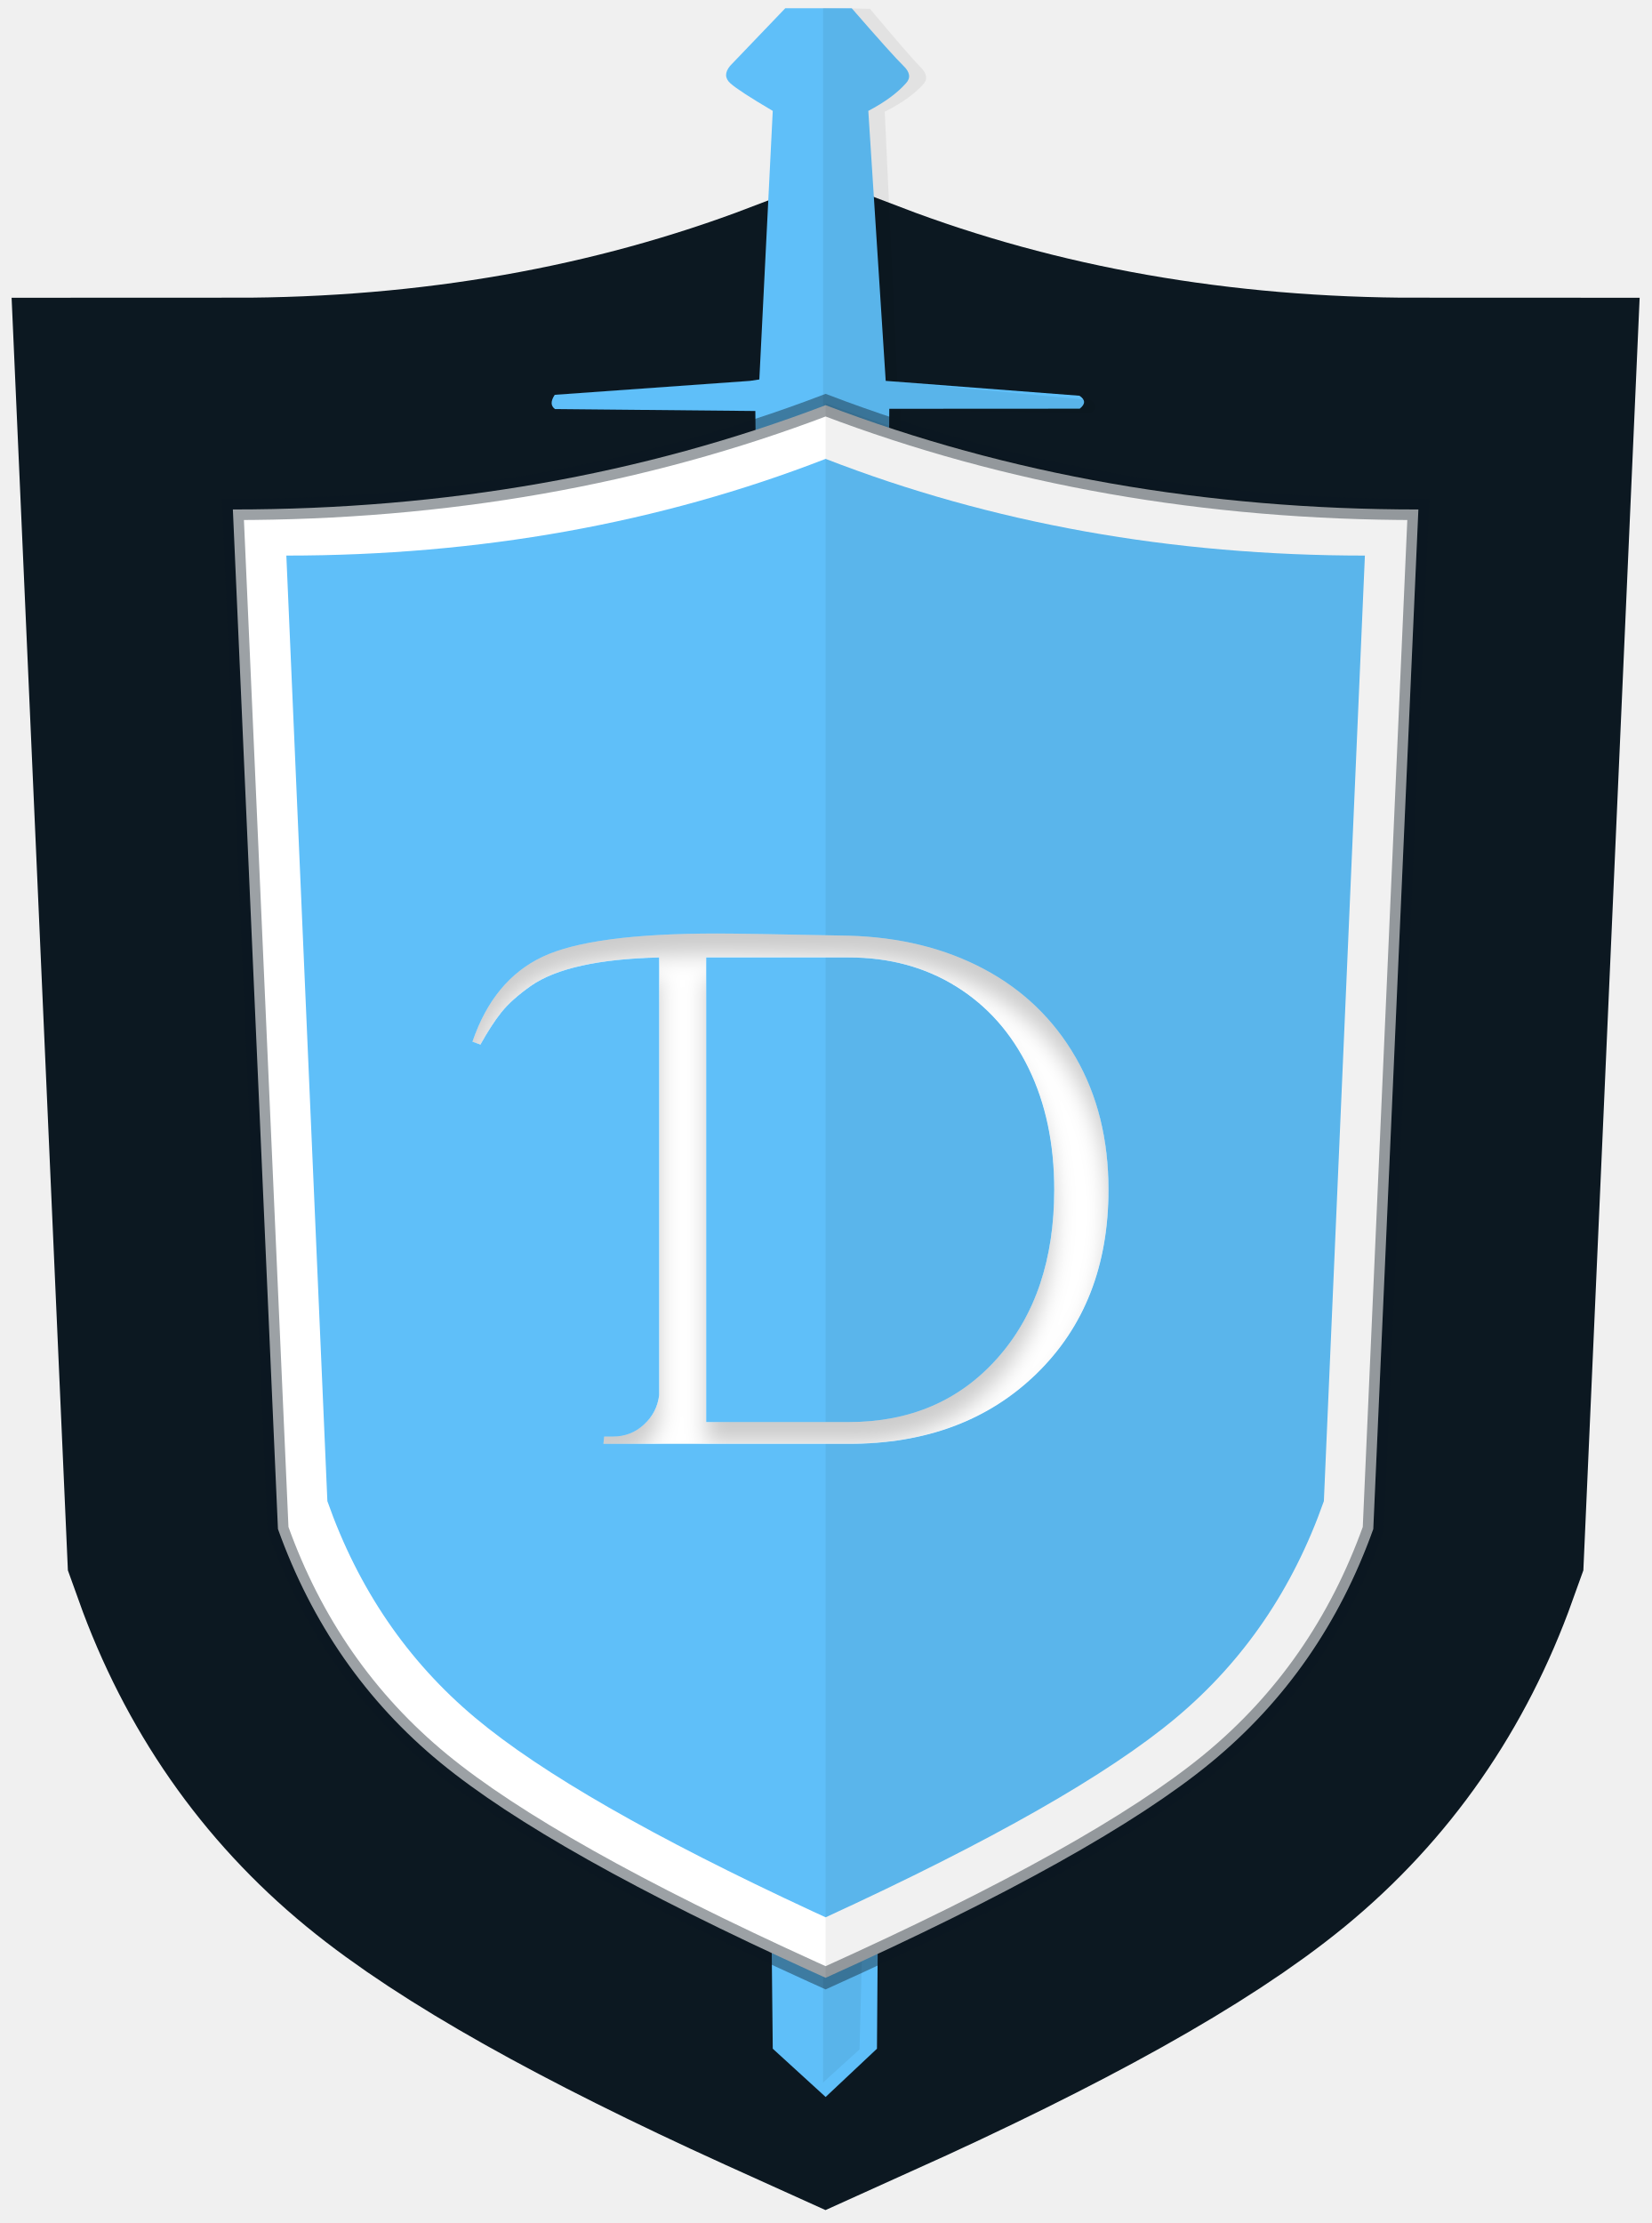
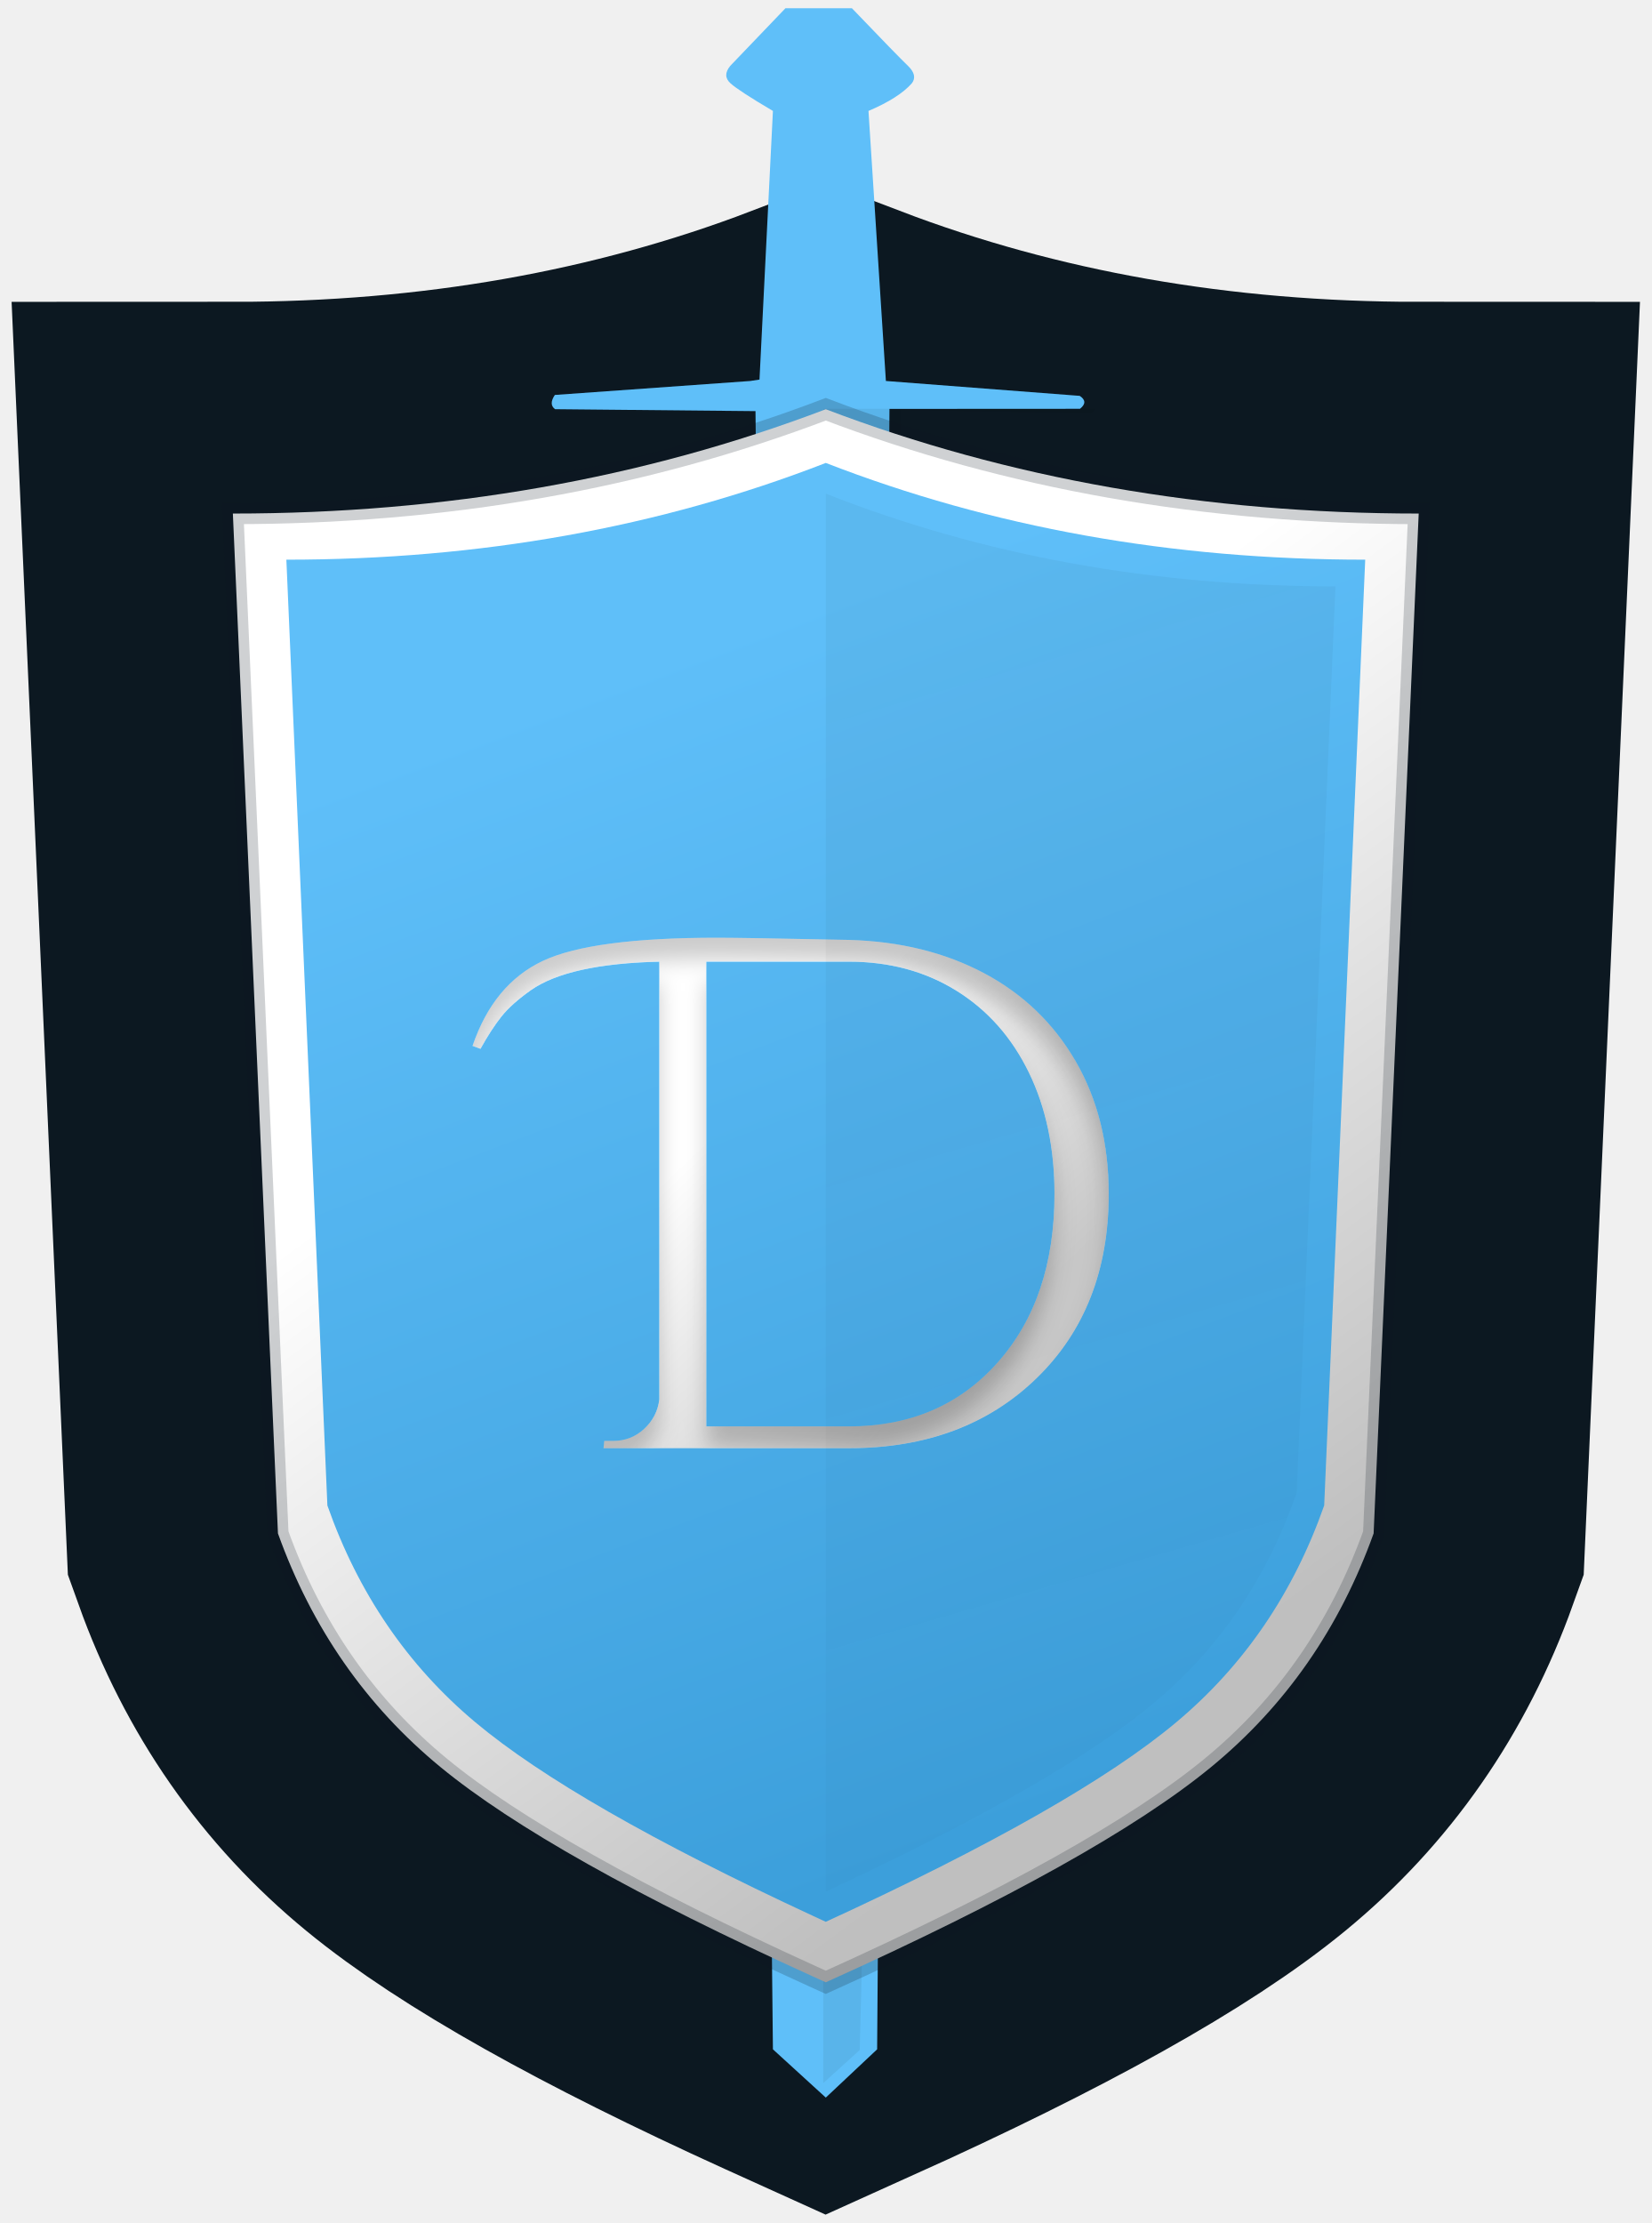
<svg xmlns="http://www.w3.org/2000/svg" xmlns:xlink="http://www.w3.org/1999/xlink" width="78px" height="105px" viewBox="0 0 78 105" version="1.1">
  <defs>
-     <path d="M29.074,0.392 L27.314,0.361 L24.662,3.034 C24.398,3.343 24.398,3.619 24.662,3.863 C24.926,4.108 25.585,4.553 26.638,5.198 L25.783,17.87 L25.344,17.929 L16.108,18.427 C15.902,18.723 15.902,18.947 16.108,19.1 C22.414,19.272 25.568,19.357 25.568,19.357 L25.041,96.714 L27.498,99.037 L29.962,96.8 L31.897,19.363 L40.89,19.515 C41.172,19.301 41.172,19.097 40.89,18.903 L31.75,18.041 L31.151,5.277 C31.933,4.883 32.532,4.46 32.947,4.008 C33.19,3.763 33.157,3.485 32.846,3.177 C32.536,2.868 31.738,1.948 30.453,0.416 L29.074,0.392 Z" id="path-1" />
-     <path d="M29.092,49.32 C32.737,49.32 35.694,48.217 37.961,46.011 C40.228,43.805 41.362,40.908 41.362,37.319 C41.362,34.941 40.843,32.856 39.807,31.061 C38.77,29.267 37.329,27.878 35.483,26.895 C33.637,25.912 31.507,25.386 29.092,25.318 C25.765,25.249 23.692,25.215 22.871,25.215 C18.929,25.215 16.184,25.58 14.634,26.312 C13.085,27.043 11.98,28.381 11.319,30.324 L11.319,30.324 L11.695,30.461 C12.037,29.844 12.367,29.335 12.686,28.935 C13.005,28.535 13.472,28.118 14.087,27.684 C15.272,26.861 17.289,26.415 20.137,26.346 L20.137,26.346 L20.137,47.023 C20.069,47.571 19.829,48.034 19.419,48.411 C19.009,48.789 18.519,48.977 17.95,48.977 L17.95,48.977 L17.539,48.977 L17.505,49.32 L29.092,49.32 Z M29.092,48.291 L22.359,48.291 L22.359,26.346 L29.092,26.346 C31.006,26.346 32.698,26.803 34.167,27.718 C35.637,28.632 36.776,29.918 37.585,31.575 C38.394,33.233 38.798,35.147 38.798,37.319 C38.798,40.611 37.904,43.262 36.115,45.274 C34.327,47.286 31.986,48.291 29.092,48.291 L29.092,48.291 Z" id="path-3" />
-     <filter x="-3.3%" y="-4.1%" width="106.7%" height="108.3%" filterUnits="objectBoundingBox" id="filter-4">
+     <path d="M14.078,0.392 L12.318,0.361 L9.665,3.035 C9.401,3.344 9.401,3.62 9.665,3.865 C9.929,4.109 10.588,4.554 11.642,5.2 L10.786,17.876 L10.347,17.935 L1.108,18.433 C0.902,18.728 0.902,18.953 1.108,19.106 C7.417,19.277 10.571,19.363 10.571,19.363 L10.044,96.743 L12.501,99.066 L14.966,96.829 L16.901,19.369 L25.898,19.521 C26.179,19.306 26.179,19.102 25.898,18.909 L16.755,18.046 L16.155,5.279 C17.118,4.888 17.807,4.466 18.222,4.014 C18.422,3.768 18.366,3.49 18.056,3.181 C17.745,2.873 16.879,1.951 15.458,0.416 L14.078,0.392 Z" id="path-1" />
+     <linearGradient x1="37.038%" y1="35.138%" x2="66.873%" y2="88.488%" id="linearGradient-3">
+       <stop stop-color="#FFFFFF" offset="0%" />
+       <stop stop-color="#BFBFBF" offset="100%" />
+     </linearGradient>
+     <linearGradient x1="38.364%" y1="12.293%" x2="61.616%" y2="95.008%" id="linearGradient-4">
+       <stop stop-color="#5FBFF9" offset="0%" />
+       <stop stop-color="#3C9FDB" offset="100%" />
+     </linearGradient>
+     <linearGradient x1="38.446%" y1="37.344%" x2="83.822%" y2="75.878%" id="linearGradient-5">
+       <stop stop-color="#FFFFFF" offset="0%" />
+       <stop stop-color="#CDCDCD" offset="100%" />
+     </linearGradient>
+     <path d="M29.1,49.096 C32.747,49.096 35.704,47.993 37.972,45.786 C40.24,43.58 41.374,40.681 41.374,37.091 C41.374,34.713 40.855,32.627 39.818,30.832 C38.781,29.037 37.34,27.648 35.494,26.664 C33.647,25.681 31.516,25.155 29.1,25.087 C25.773,25.018 23.699,24.984 22.878,24.984 C18.935,24.984 16.188,25.35 14.639,26.081 C13.089,26.813 11.983,28.151 11.322,30.094 L11.322,30.094 L11.698,30.232 C12.04,29.614 12.371,29.105 12.69,28.705 C13.009,28.305 13.476,27.888 14.092,27.453 C15.277,26.63 17.294,26.184 20.143,26.116 L20.143,26.116 L20.143,46.798 C20.075,47.347 19.835,47.81 19.425,48.187 C19.015,48.565 18.525,48.753 17.955,48.753 L17.955,48.753 L17.545,48.753 L17.51,49.096 L29.1,49.096 Z M29.1,48.067 L22.365,48.067 L22.365,26.116 L29.1,26.116 C31.015,26.116 32.707,26.573 34.177,27.488 C35.647,28.402 36.787,29.688 37.596,31.346 C38.405,33.004 38.81,34.919 38.81,37.091 C38.81,40.384 37.915,43.037 36.126,45.049 C34.337,47.061 31.995,48.067 29.1,48.067 L29.1,48.067 Z" id="path-6" />
+     <filter x="-3.3%" y="-4.1%" width="106.7%" height="108.3%" filterUnits="objectBoundingBox" id="filter-7">
      <feGaussianBlur stdDeviation="0.5" in="SourceAlpha" result="shadowBlurInner1" />
      <feOffset dx="0" dy="1" in="shadowBlurInner1" result="shadowOffsetInner1" />
      <feComposite in="shadowOffsetInner1" in2="SourceAlpha" operator="arithmetic" k2="-1" k3="1" result="shadowInnerInner1" />
      <feColorMatrix values="0 0 0 0 0   0 0 0 0 0   0 0 0 0 0  0 0 0 0.2 0" type="matrix" in="shadowInnerInner1" />
    </filter>
+     <linearGradient x1="47.686%" y1="84.126%" x2="56.647%" y2="0%" id="linearGradient-8">
+       <stop stop-color="#000000" stop-opacity="0.02" offset="0%" />
+       <stop stop-color="#000000" stop-opacity="0.04" offset="100%" />
+     </linearGradient>
  </defs>
  <g id="Design-Stories-Templates/Pages" stroke="none" stroke-width="1" fill="none" fill-rule="evenodd">
-     <g id="Design-Stories---Homepage" transform="translate(-111, -24)">
+     <g id="Design-Stories---Homepage" transform="translate(-110, -32)">
      <g id="Header">
-         <g id="Sword/Shield" transform="translate(121, 24)">
-           <g id="Sword" transform="translate(0.64115, 0)">
-             <path d="M27.733,93.135 C19.456,89.372 13.6,86.079 10.168,83.259 C6.65,80.368 4.09,76.688 2.489,72.221 L2.489,72.221 L0.359,24.064 C10.404,24.064 19.737,22.422 28.359,19.138 L28.359,19.138 C36.98,22.422 46.314,24.064 56.359,24.064 L54.229,72.221 C52.628,76.688 50.068,80.368 46.55,83.259 C43.031,86.15 36.968,89.536 28.359,93.418 Z" id="Shield-Border" stroke="#0C1821" stroke-width="20" fill="#FFFFFF" />
-             <mask id="mask-2" fill="white">
-               <use xlink:href="#path-1" />
-             </mask>
-             <use id="Mask" fill="#5FBFF9" transform="translate(28.52727, 49.69879) rotate(-1) translate(-28.52727, -49.69879) " xlink:href="#path-1" />
-             <rect id="Shadow" fill-opacity="0.06" fill="#000000" mask="url(#mask-2)" x="28.24" y="-1.906" width="13.583" height="104.136" />
-           </g>
-           <g id="Shield" transform="translate(1, 18.87797)">
-             <path d="M27.375,74.257 C19.097,70.494 13.242,67.201 9.809,64.381 C6.291,61.49 3.731,57.81 2.13,53.343 L2.13,53.343 L0,5.186 C10.045,5.186 19.379,3.544 28,0.26 L28,0.26 C36.621,3.544 45.955,5.186 56,5.186 L53.87,53.343 C52.269,57.81 49.709,61.49 46.191,64.381 C42.673,67.272 36.609,70.658 28,74.54 Z" id="Shield-Border" stroke-opacity="0.404" stroke="#0C1821" fill="#FFFFFF" />
-             <path d="M27.386,71.4 C19.879,67.918 14.567,64.872 11.45,62.261 C8.249,59.58 5.921,56.168 4.464,52.025 L4.464,52.025 L2.526,7.364 C11.665,7.364 20.156,5.841 28,2.796 L28,2.796 C35.844,5.841 44.335,7.364 53.474,7.364 L51.536,52.025 C50.079,56.168 47.751,59.58 44.55,62.261 C41.349,64.942 35.832,68.083 28,71.683 Z" fill="#5FBFF9" />
-             <path d="M56,0.163 C47.379,3.451 38.045,5.095 28,5.095 L30.13,53.318 C31.731,57.791 34.291,61.475 37.809,64.371 C41.327,67.266 47.391,70.657 56,74.544 L56,0.163 Z" id="Shadow" fill-opacity="0.057" fill="#000000" transform="translate(42, 37.35319) scale(-1, 1) translate(-42, -37.35319) " />
-             <g id="D" fill-rule="nonzero">
-               <use fill="#FFFFFF" xlink:href="#path-3" />
-               <use fill="black" fill-opacity="1" filter="url(#filter-4)" xlink:href="#path-3" />
+         <g id="ShieldSword-Area" transform="translate(121, 32)">
+           <g id="Sword/Shield">
+             <path d="M27.383,93.348 C19.102,89.584 13.246,86.291 9.812,83.469 C6.293,80.577 3.732,76.897 2.13,72.428 L2.13,72.428 L0,24.257 C10.048,24.257 19.384,22.615 28.008,19.33 L28.008,19.33 C36.632,22.615 45.968,24.257 56.016,24.257 L53.886,72.428 C52.284,76.897 49.724,80.577 46.204,83.469 C42.685,86.361 36.62,89.749 28.008,93.631 Z" id="Shield-Border" stroke="#0C1821" stroke-width="20" />
+             <g id="Sword" transform="translate(14.64544, 0)">
+               <mask id="mask-2" fill="white">
+                 <use xlink:href="#path-1" />
+               </mask>
+               <use id="Mask" fill="#5FBFF9" transform="translate(13.53123, 49.71335) rotate(-1) translate(-13.53123, -49.71335) " xlink:href="#path-1" />
+               <rect id="Shadow" fill-opacity="0.06" fill="#000000" mask="url(#mask-2)" x="13.244" y="19.308" width="13.587" height="82.952" />
+             </g>
+             <g id="Shield" transform="translate(0, 19.30778)">
+               <path d="M27.383,74.04 C19.102,70.276 13.246,66.983 9.812,64.161 C6.293,61.269 3.732,57.589 2.13,53.121 L2.13,53.121 L0,4.949 C10.048,4.949 19.384,3.307 28.008,0.022 L28.008,0.022 C36.632,3.307 45.968,4.949 56.016,4.949 L53.886,53.121 C52.284,57.589 49.724,61.269 46.204,64.161 C42.685,67.053 36.62,70.441 28.008,74.324 Z" id="Shield-Border" stroke-opacity="0.199" stroke="#0C1821" fill="url(#linearGradient-3)" />
+               <path d="M27.395,71.182 C19.885,67.7 14.571,64.653 11.454,62.041 C8.252,59.359 5.922,55.946 4.465,51.802 L4.465,51.802 L2.527,7.128 C11.669,7.128 20.162,5.605 28.008,2.558 L28.008,2.558 C35.854,5.605 44.348,7.128 53.489,7.128 L51.551,51.802 C50.094,55.946 47.765,59.359 44.563,62.041 C41.361,64.723 35.843,67.865 28.008,71.466 Z" fill="url(#linearGradient-4)" />
+               <g id="D" fill-rule="nonzero">
+                 <use fill="url(#linearGradient-5)" xlink:href="#path-6" />
+                 <use fill="black" fill-opacity="1" filter="url(#filter-7)" xlink:href="#path-6" />
+               </g>
+               <path d="M52.083,4.009 C44.67,6.928 36.645,8.388 28.008,8.388 L29.84,51.195 C31.216,55.166 33.417,58.436 36.442,61.006 C39.467,63.576 44.681,66.586 52.083,70.037 L52.083,4.009 Z" id="Shadow" fill="url(#linearGradient-8)" transform="translate(40.04577, 37.02276) scale(-1, 1) translate(-40.04577, -37.02276) " />
            </g>
          </g>
        </g>
      </g>
    </g>
  </g>
</svg>
